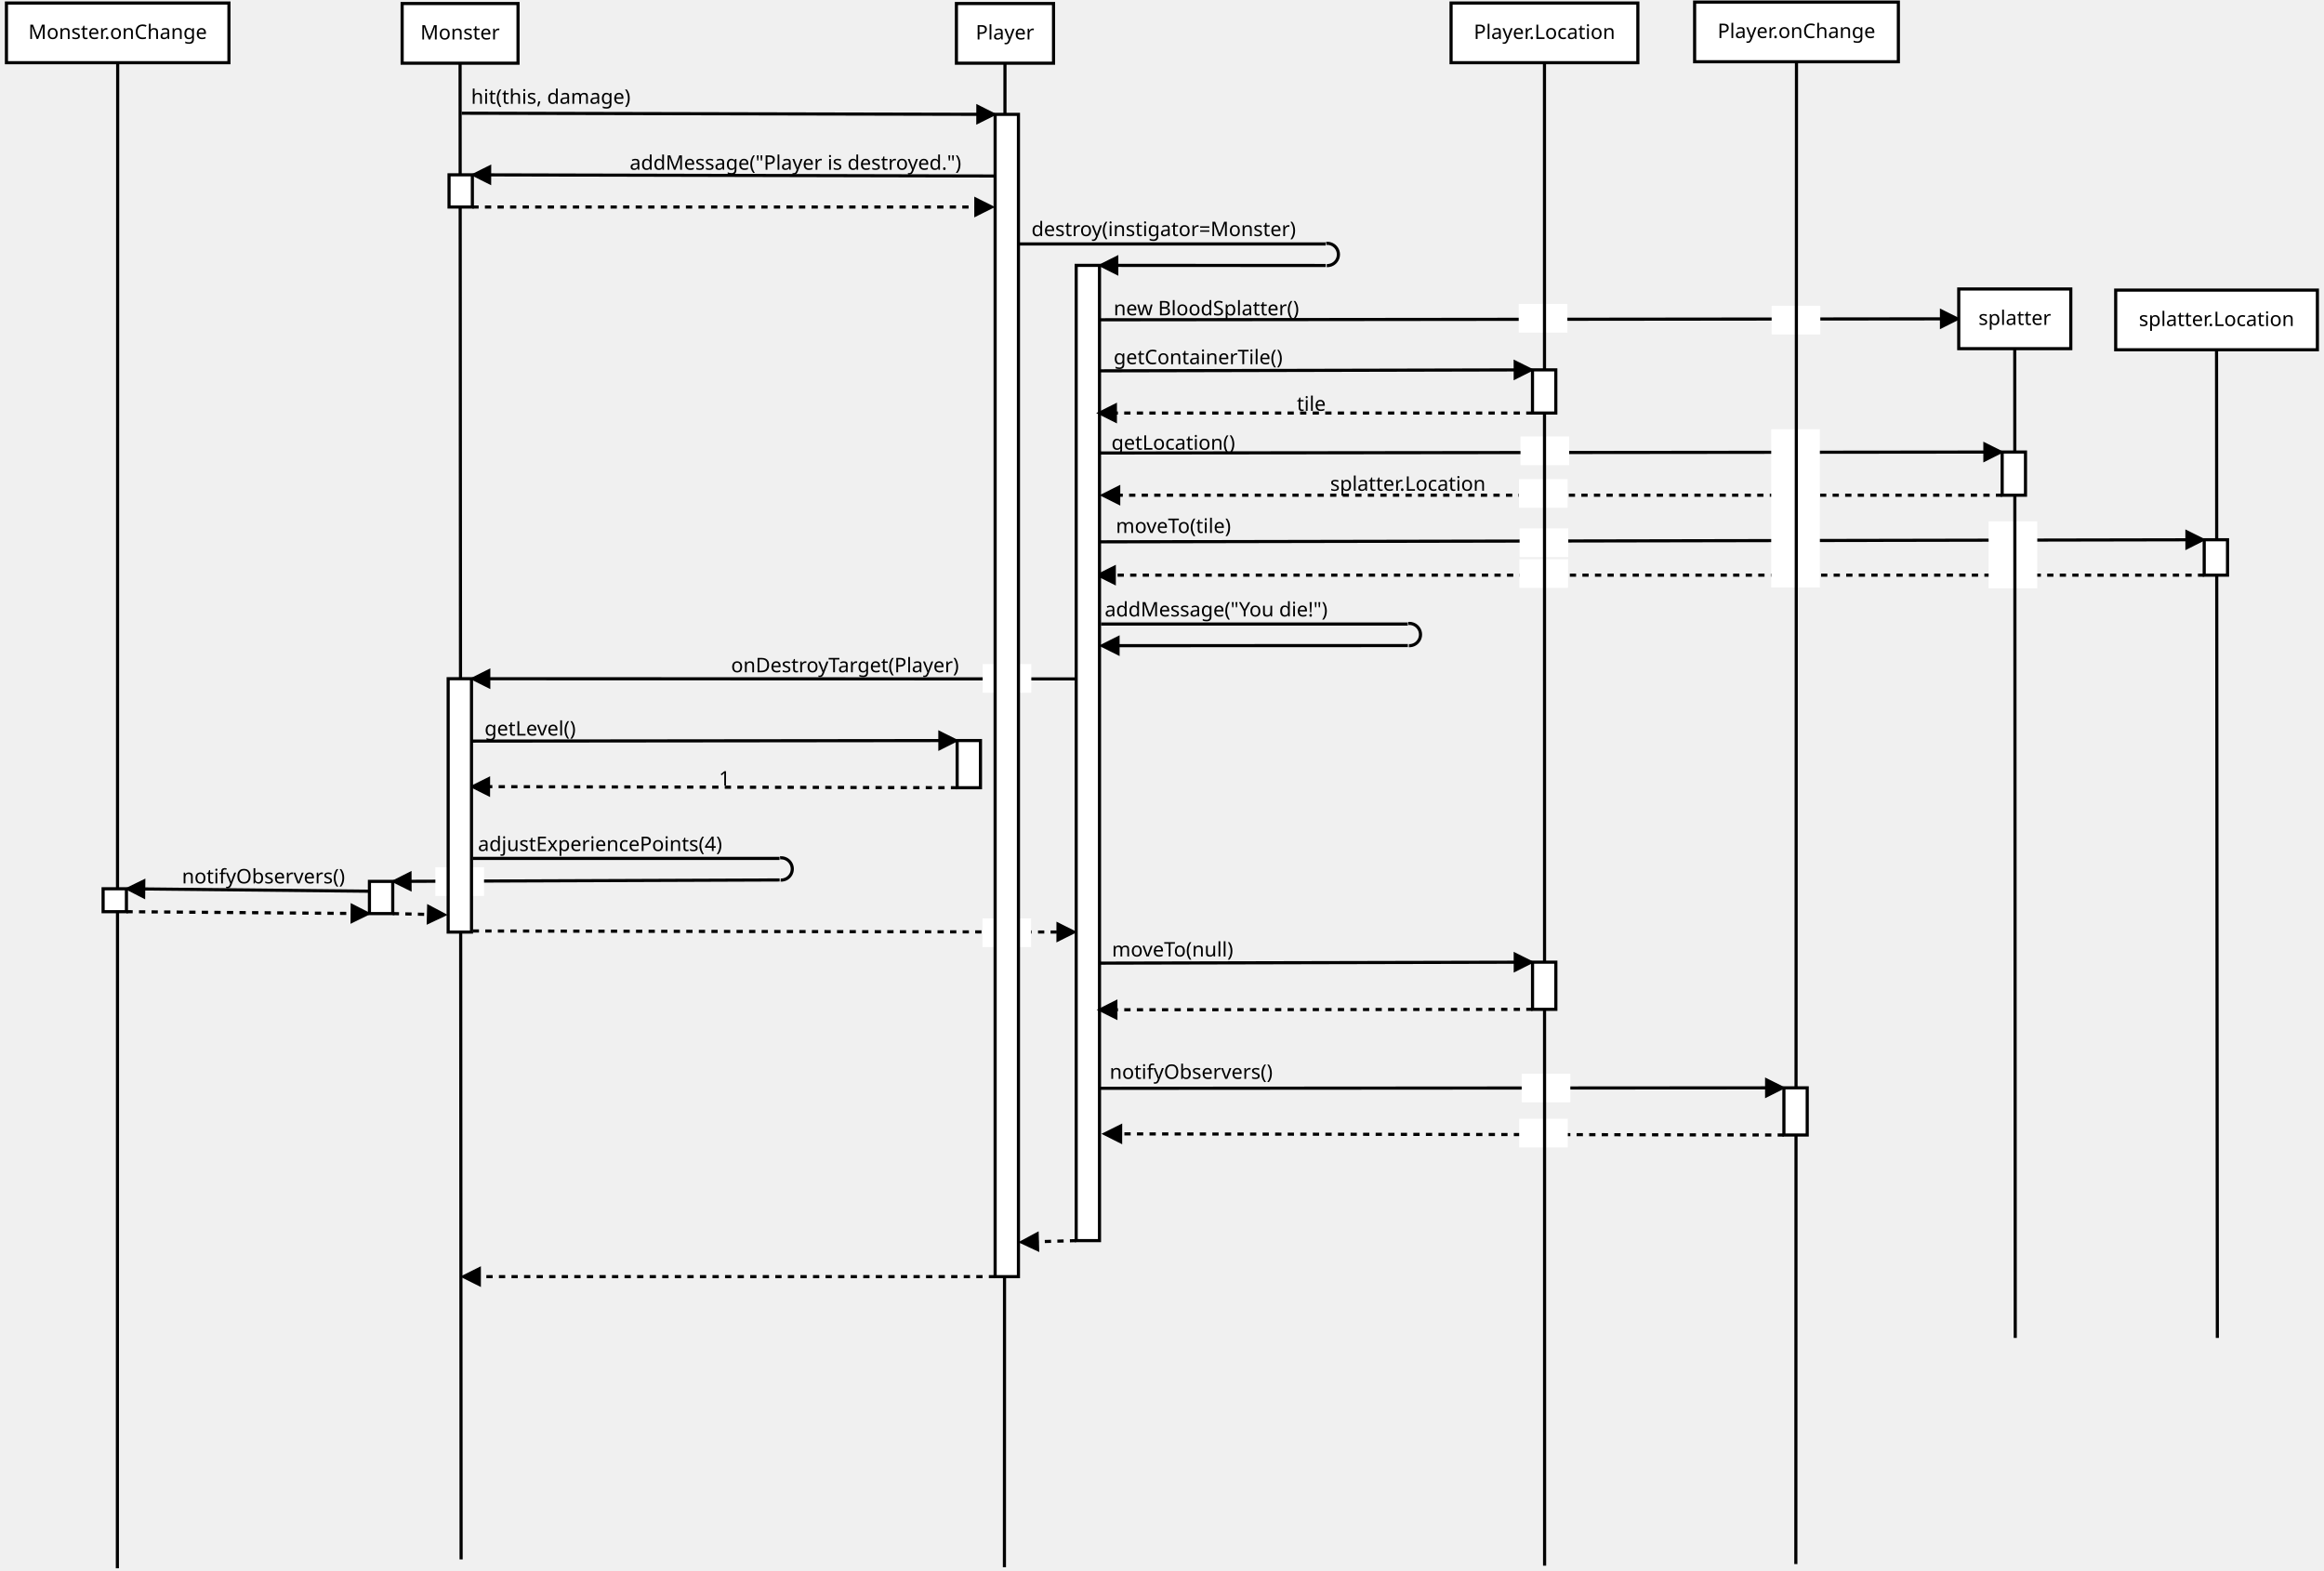
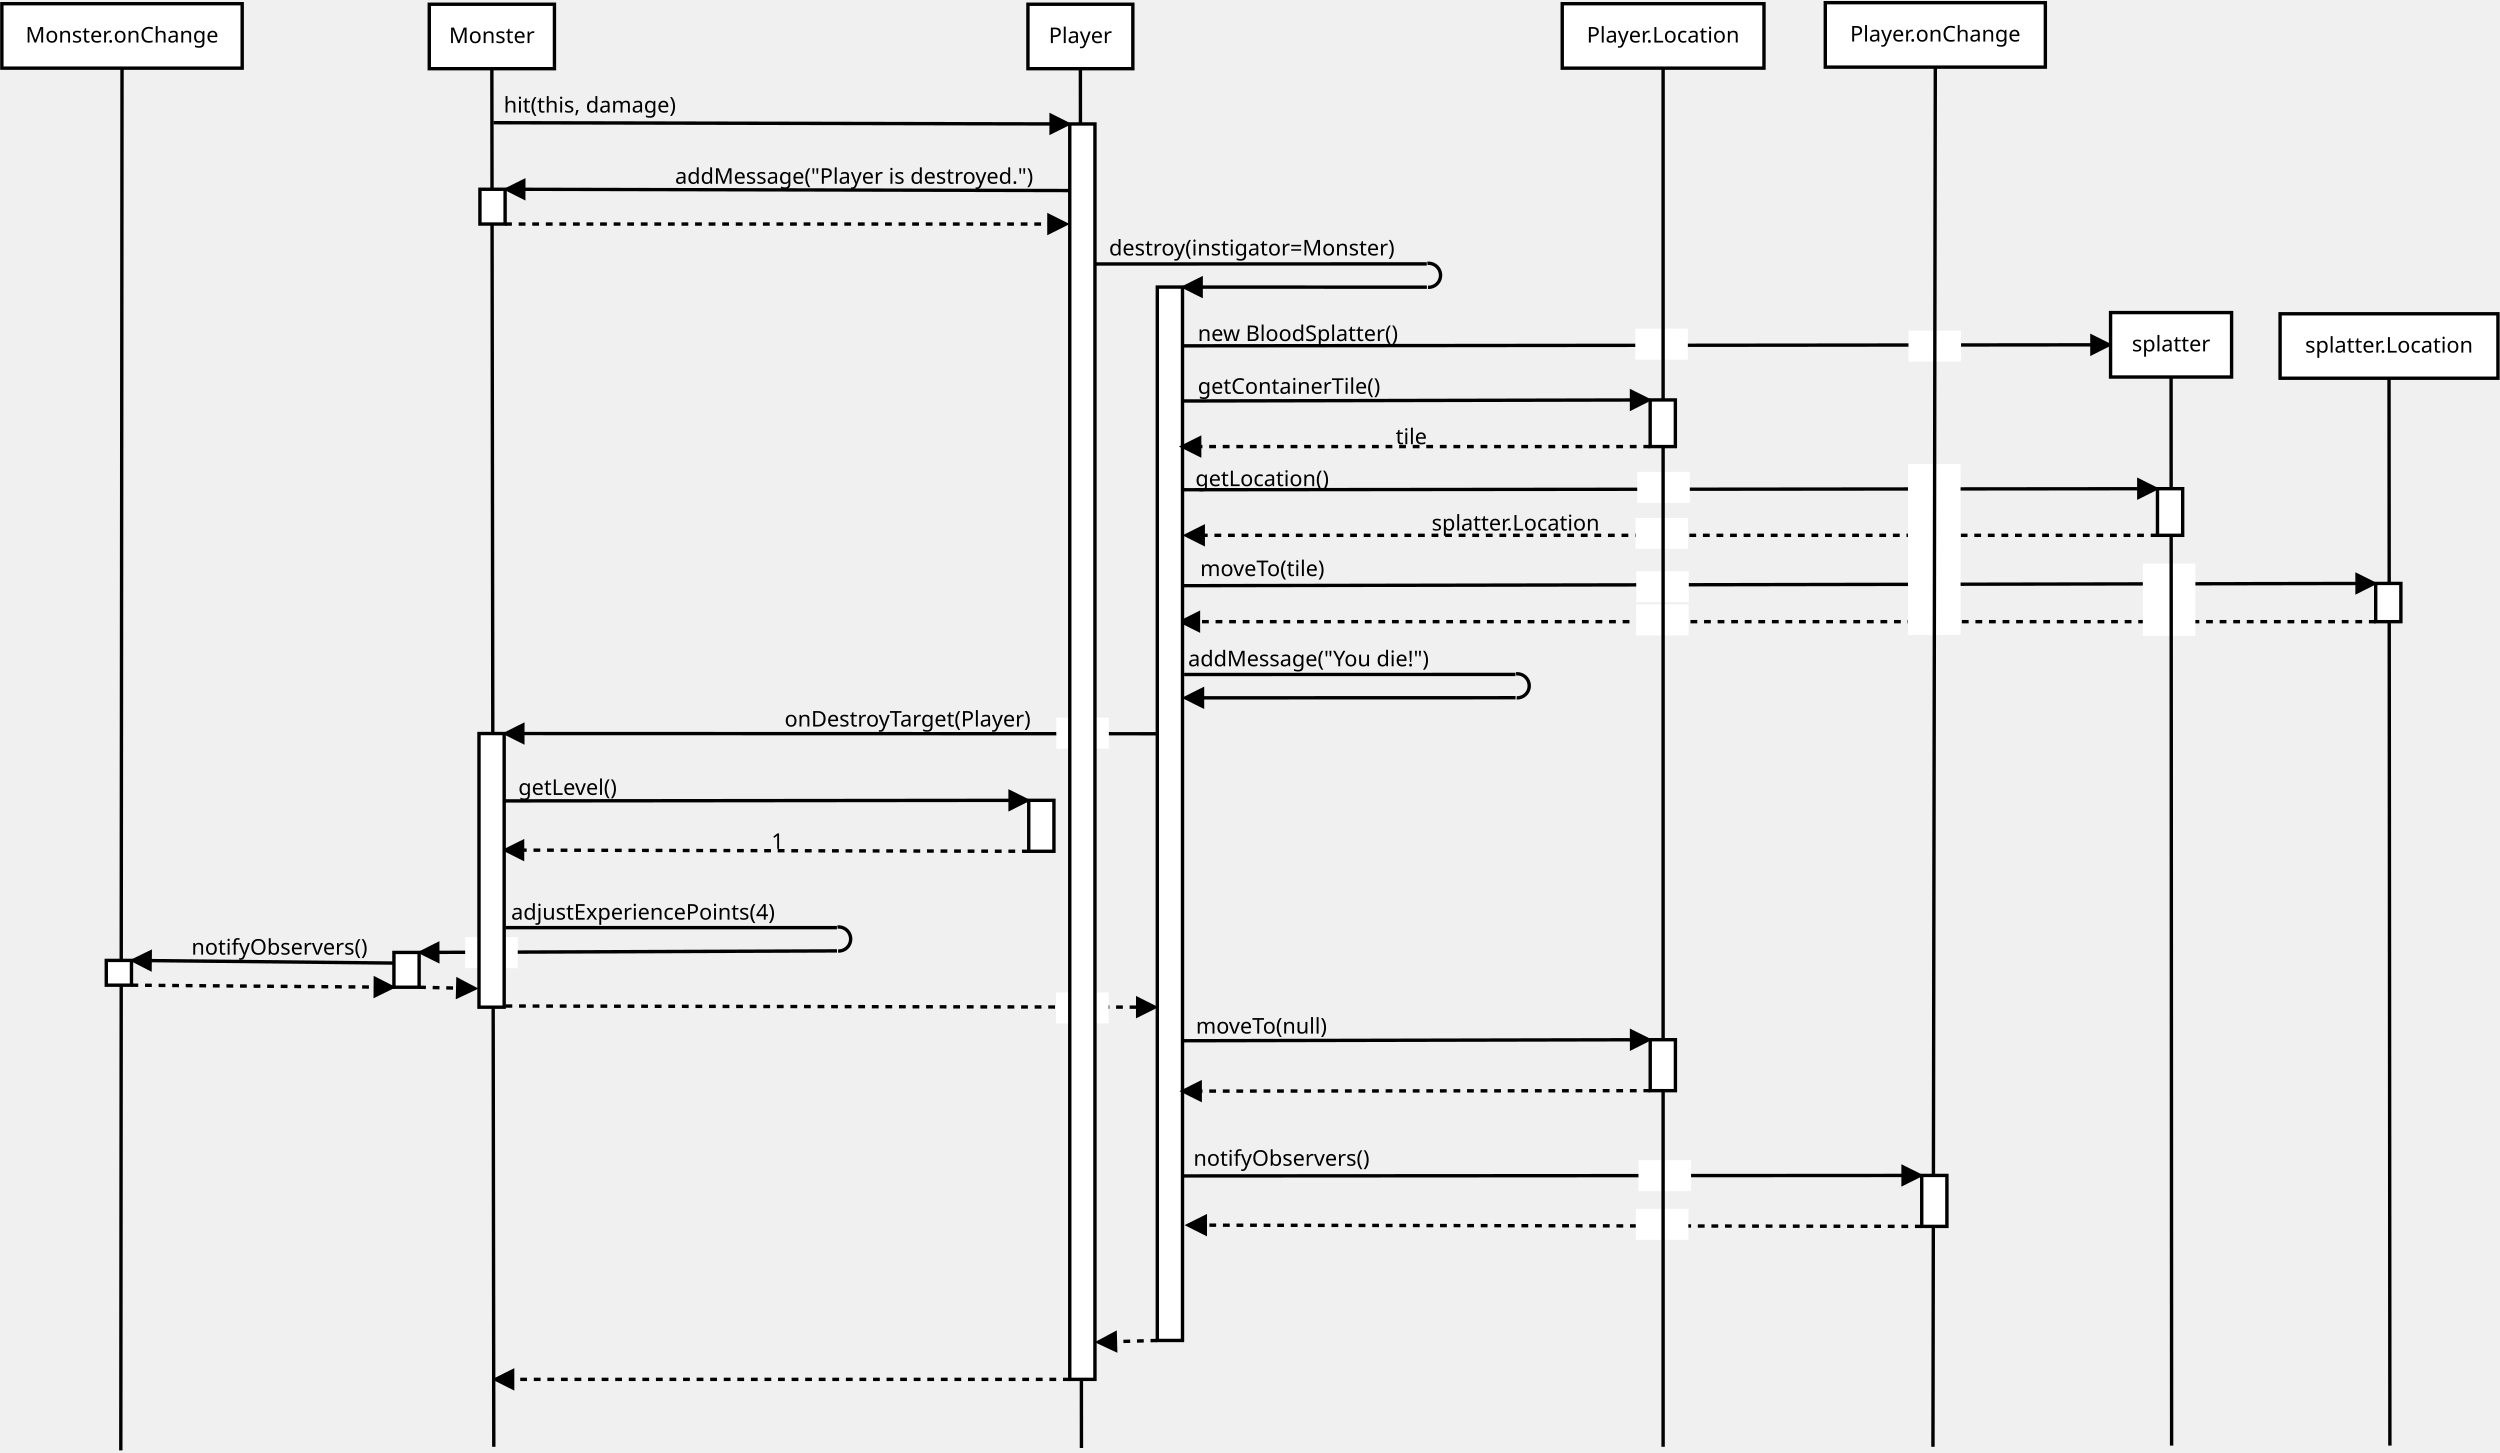
- <svg xmlns="http://www.w3.org/2000/svg" width="74cm" height="50cm" viewBox="73 247 1474 1000">
+ <svg xmlns="http://www.w3.org/2000/svg" width="74cm" height="43cm" viewBox="73 247 1474 856">
  <g>
    <line style="fill: none; fill-opacity:0; stroke-width: 2; stroke-dasharray: 4; stroke: #000000" x1="1473.71" y1="613.28" x2="779.605" y2="613.28" />
    <polygon style="fill: #000000" points="779.605,608.28 769.605,613.28 779.605,618.28 " />
    <polygon style="fill: none; fill-opacity:0; stroke-width: 2; stroke: #000000" points="779.605,608.28 769.605,613.28 779.605,618.28 " />
  </g>
  <g>
    <line style="fill: none; fill-opacity:0; stroke-width: 2; stroke: #000000" x1="765.776" y1="592.067" x2="1462.71" y2="590.754" />
    <polygon style="fill: #000000" points="1462.72,595.754 1472.71,590.735 1462.71,585.754 " />
    <polygon style="fill: none; fill-opacity:0; stroke-width: 2; stroke: #000000" points="1462.72,595.754 1472.71,590.735 1462.71,585.754 " />
  </g>
  <g>
    <line style="fill: none; fill-opacity:0; stroke-width: 2; stroke: #000000" x1="765.776" y1="535.499" x2="1334.05" y2="534.884" />
    <polygon style="fill: #000000" points="1334.05,539.884 1344.05,534.873 1334.04,529.884 " />
    <polygon style="fill: none; fill-opacity:0; stroke-width: 2; stroke: #000000" points="1334.05,539.884 1344.05,534.873 1334.04,529.884 " />
  </g>
  <g>
    <line style="fill: none; fill-opacity:0; stroke-width: 2; stroke: #000000" x1="769.312" y1="450.646" x2="1306.39" y2="450.051" />
    <polygon style="fill: #000000" points="1306.4,455.051 1316.39,450.04 1306.39,445.051 " />
    <polygon style="fill: none; fill-opacity:0; stroke-width: 2; stroke: #000000" points="1306.4,455.051 1316.39,450.04 1306.39,445.051 " />
  </g>
  <g>
    <line style="fill: none; fill-opacity:0; stroke-width: 2; stroke-dasharray: 4; stroke: #000000" x1="1345.05" y1="562.369" x2="782.433" y2="562.369" />
    <polygon style="fill: #000000" points="782.433,557.369 772.433,562.369 782.433,567.369 " />
    <polygon style="fill: none; fill-opacity:0; stroke-width: 2; stroke: #000000" points="782.433,557.369 772.433,562.369 782.433,567.369 " />
  </g>
  <g>
    <rect style="fill: #ffffff" x="1038.16" y="441.534" width="28.991" height="16.264" />
    <rect style="fill: none; fill-opacity:0; stroke-width: 2; stroke: #ffffff" x="1038.16" y="441.534" width="28.991" height="16.264" />
  </g>
  <g>
    <rect style="fill: #ffffff" x="1199.24" y="442.736" width="28.991" height="16.264" />
    <rect style="fill: none; fill-opacity:0; stroke-width: 2; stroke: #ffffff" x="1199.24" y="442.736" width="28.991" height="16.264" />
  </g>
  <g>
    <rect style="fill: #ffffff" x="1039.3" y="525.963" width="28.991" height="16.264" />
    <rect style="fill: none; fill-opacity:0; stroke-width: 2; stroke: #ffffff" x="1039.3" y="525.963" width="28.991" height="16.264" />
  </g>
  <g>
    <rect style="fill: #ffffff" x="1038.31" y="553.116" width="28.991" height="16.264" />
    <rect style="fill: none; fill-opacity:0; stroke-width: 2; stroke: #ffffff" x="1038.31" y="553.116" width="28.991" height="16.264" />
  </g>
  <g>
    <rect style="fill: #ffffff" x="1038.73" y="584.511" width="28.991" height="16.264" />
    <rect style="fill: none; fill-opacity:0; stroke-width: 2; stroke: #ffffff" x="1038.73" y="584.511" width="28.991" height="16.264" />
  </g>
  <g>
    <rect style="fill: #ffffff" x="1038.59" y="604.098" width="28.991" height="16.264" />
    <rect style="fill: none; fill-opacity:0; stroke-width: 2; stroke: #ffffff" x="1038.59" y="604.098" width="28.991" height="16.264" />
  </g>
  <g>
    <rect style="fill: #ffffff" x="1198.96" y="521.356" width="28.991" height="98.793" />
    <rect style="fill: none; fill-opacity:0; stroke-width: 2; stroke: #ffffff" x="1198.96" y="521.356" width="28.991" height="98.793" />
  </g>
  <g>
    <rect style="fill: #ffffff" x="1337.41" y="580.046" width="28.991" height="40.598" />
    <rect style="fill: none; fill-opacity:0; stroke-width: 2; stroke: #ffffff" x="1337.41" y="580.046" width="28.991" height="40.598" />
  </g>
  <g>
    <line style="fill: none; fill-opacity:0; stroke-width: 2; stroke: #000000" x1="767.897" y1="483.173" x2="1034.94" y2="482.571" />
    <polygon style="fill: #000000" points="1034.95,487.571 1044.94,482.549 1034.93,477.571 " />
    <polygon style="fill: none; fill-opacity:0; stroke-width: 2; stroke: #000000" points="1034.95,487.571 1044.94,482.549 1034.93,477.571 " />
  </g>
  <g>
    <line style="fill: none; fill-opacity:0; stroke-width: 2; stroke: #000000" x1="765.65" y1="940.08" x2="1195.05" y2="939.787" />
    <polygon style="fill: #000000" points="1195.05,944.787 1205.05,939.781 1195.05,934.787 " />
    <polygon style="fill: none; fill-opacity:0; stroke-width: 2; stroke: #000000" points="1195.05,944.787 1205.05,939.781 1195.05,934.787 " />
  </g>
  <g>
    <line style="fill: none; fill-opacity:0; stroke-width: 2; stroke-dasharray: 4; stroke: #000000" x1="1206.05" y1="969.822" x2="783.65" y2="969.099" />
    <polygon style="fill: #000000" points="783.658,964.099 773.65,969.082 783.641,974.099 " />
    <polygon style="fill: none; fill-opacity:0; stroke-width: 2; stroke: #000000" points="783.658,964.099 773.65,969.082 783.641,974.099 " />
  </g>
  <g>
    <line style="fill: none; fill-opacity:0; stroke-width: 2; stroke: #000000" x1="308.864" y1="814.603" x2="161.513" y2="813.114" />
    <polygon style="fill: #000000" points="161.564,808.115 151.514,813.013 161.463,818.114 " />
    <polygon style="fill: none; fill-opacity:0; stroke-width: 2; stroke: #000000" points="161.564,808.115 151.514,813.013 161.463,818.114 " />
  </g>
  <g>
    <line style="fill: none; fill-opacity:0; stroke-width: 2; stroke: #000000" x1="331.114" y1="808.263" x2="566.492" y2="807.39" />
    <polygon style="fill: #000000" points="331.095,803.263 321.114,808.3 331.132,813.263 " />
    <polygon style="fill: none; fill-opacity:0; stroke-width: 2; stroke: #000000" points="331.095,803.263 321.114,808.3 331.132,813.263 " />
  </g>
  <g>
    <rect style="fill: #ffffff" x="348.264" y="800.303" width="28.991" height="16.264" />
    <rect style="fill: none; fill-opacity:0; stroke-width: 2; stroke: #ffffff" x="348.264" y="800.303" width="28.991" height="16.264" />
  </g>
  <g>
    <rect style="fill: #ffffff" x="1038.45" y="960.48" width="28.991" height="16.264" />
    <rect style="fill: none; fill-opacity:0; stroke-width: 2; stroke: #ffffff" x="1038.45" y="960.48" width="28.991" height="16.264" />
  </g>
  <g>
    <rect style="fill: #ffffff" x="1040.05" y="931.78" width="28.991" height="16.264" />
    <rect style="fill: none; fill-opacity:0; stroke-width: 2; stroke: #ffffff" x="1040.05" y="931.78" width="28.991" height="16.264" />
  </g>
  <g>
    <line style="fill: none; fill-opacity:0; stroke-width: 2; stroke: #000000" x1="763.967" y1="860.381" x2="1034.97" y2="859.779" />
    <polygon style="fill: #000000" points="1034.98,864.779 1044.97,859.757 1034.96,854.779 " />
    <polygon style="fill: none; fill-opacity:0; stroke-width: 2; stroke: #000000" points="1034.98,864.779 1044.97,859.757 1034.96,854.779 " />
  </g>
  <g>
    <line style="fill: none; fill-opacity:0; stroke-width: 2; stroke-dasharray: 4; stroke: #000000" x1="363.037" y1="839.875" x2="743.775" y2="840.562" />
    <polygon style="fill: #000000" points="743.766,845.562 753.775,840.58 743.784,835.562 " />
    <polygon style="fill: none; fill-opacity:0; stroke-width: 2; stroke: #000000" points="743.766,845.562 753.775,840.58 743.784,835.562 " />
  </g>
  <g>
    <rect style="fill: #ffffff" x="696.66" y="832.884" width="28.991" height="16.264" />
    <rect style="fill: none; fill-opacity:0; stroke-width: 2; stroke: #ffffff" x="696.66" y="832.884" width="28.991" height="16.264" />
  </g>
  <g>
    <line style="fill: none; fill-opacity:0; stroke-width: 2; stroke: #000000" x1="759.017" y1="679.361" x2="381.26" y2="679.234" />
    <polygon style="fill: #000000" points="381.262,674.234 371.26,679.23 381.258,684.234 " />
    <polygon style="fill: none; fill-opacity:0; stroke-width: 2; stroke: #000000" points="381.262,674.234 371.26,679.23 381.258,684.234 " />
  </g>
  <g>
    <rect style="fill: #ffffff" x="696.792" y="670.876" width="28.991" height="16.264" />
    <rect style="fill: none; fill-opacity:0; stroke-width: 2; stroke: #ffffff" x="696.792" y="670.876" width="28.991" height="16.264" />
  </g>
  <g>
    <rect style="fill: #ffffff" x="326.1" y="249.244" width="73.8" height="38" />
    <rect style="fill: none; fill-opacity:0; stroke-width: 2; stroke: #000000" x="326.1" y="249.244" width="73.8" height="38" />
    <text font-size="12.8" style="fill: #000000;text-anchor:middle;font-family:sans-serif;font-style:normal;font-weight:normal" x="363" y="272.144">
      <tspan x="363" y="272.144">Monster</tspan>
    </text>
  </g>
  <g>
    <rect style="fill: #ffffff" x="679.075" y="249.244" width="61.85" height="38" />
    <rect style="fill: none; fill-opacity:0; stroke-width: 2; stroke: #000000" x="679.075" y="249.244" width="61.85" height="38" />
    <text font-size="12.8" style="fill: #000000;text-anchor:middle;font-family:sans-serif;font-style:normal;font-weight:normal" x="710" y="272.144">
      <tspan x="710" y="272.144">Player</tspan>
    </text>
  </g>
  <text font-size="12.8" style="fill: #000000;text-anchor:start;font-family:sans-serif;font-style:normal;font-weight:normal" x="370" y="313.102">
    <tspan x="370" y="313.102">hit(this, damage)</tspan>
  </text>
-   <line style="fill: none; fill-opacity:0; stroke-width: 2; stroke: #000000" x1="363" y1="287.244" x2="363.65" y2="1240.08" />
-   <line style="fill: none; fill-opacity:0; stroke-width: 2; stroke: #000000" x1="710" y1="287.244" x2="709.65" y2="1245.08" />
+   <line style="fill: none; fill-opacity:0; stroke-width: 2; stroke: #000000" x1="363" y1="287.244" x2="364.139" y2="1099.77" />
+   <line style="fill: none; fill-opacity:0; stroke-width: 2; stroke: #000000" x1="710" y1="287.244" x2="710.622" y2="1100.48" />
  <g>
    <line style="fill: none; fill-opacity:0; stroke-width: 2; stroke: #000000" x1="364" y1="319.102" x2="692.732" y2="319.807" />
    <polygon style="fill: #000000" points="692.721,324.807 702.732,319.829 692.742,314.807 " />
    <polygon style="fill: none; fill-opacity:0; stroke-width: 2; stroke: #000000" points="692.721,324.807 702.732,319.829 692.742,314.807 " />
  </g>
  <g>
    <line style="fill: none; fill-opacity:0; stroke-width: 2; stroke: #000000" x1="707" y1="359.102" x2="381.816" y2="358.36" />
    <polygon style="fill: #000000" points="381.827,353.36 371.816,358.337 381.804,363.36 " />
    <polygon style="fill: none; fill-opacity:0; stroke-width: 2; stroke: #000000" points="381.827,353.36 371.816,358.337 381.804,363.36 " />
  </g>
  <text font-size="12.8" style="fill: #000000;text-anchor:start;font-family:sans-serif;font-style:normal;font-weight:normal" x="471" y="355.102">
    <tspan x="471" y="355.102">addMessage("Player is destroyed.")</tspan>
  </text>
  <text font-size="12.8" style="fill: #000000;text-anchor:start;font-family:sans-serif;font-style:normal;font-weight:normal" x="726.879" y="397.365">
    <tspan x="726.879" y="397.365">destroy(instigator=Monster)</tspan>
  </text>
  <line style="fill: none; fill-opacity:0; stroke-width: 2; stroke: #000000" x1="718.879" y1="402.365" x2="914.227" y2="402.352" />
  <g>
    <line style="fill: none; fill-opacity:0; stroke-width: 2; stroke: #000000" x1="781.2" y1="416.003" x2="914.284" y2="416.071" />
    <polygon style="fill: #000000" points="781.202,411.003 771.2,415.998 781.197,421.003 " />
    <polygon style="fill: none; fill-opacity:0; stroke-width: 2; stroke: #000000" points="781.202,411.003 771.2,415.998 781.197,421.003 " />
  </g>
  <path style="fill: none; fill-opacity:0; stroke-width: 2; stroke: #000000" d="M 914.934,416.141 A 7.091,7.091 0 1 0 914.581,401.999" />
  <line style="fill: none; fill-opacity:0; stroke-width: 2; stroke: #000000" x1="771.168" y1="644.415" x2="966.516" y2="644.402" />
  <g>
    <line style="fill: none; fill-opacity:0; stroke-width: 2; stroke: #000000" x1="782.001" y1="658.187" x2="966.573" y2="658.12" />
    <polygon style="fill: #000000" points="782,653.187 772.001,658.19 782.003,663.187 " />
    <polygon style="fill: none; fill-opacity:0; stroke-width: 2; stroke: #000000" points="782,653.187 772.001,658.19 782.003,663.187 " />
  </g>
  <path style="fill: none; fill-opacity:0; stroke-width: 2; stroke: #000000" d="M 967.223,658.191 A 7.091,7.091 0 1 0 966.87,644.048" />
  <text font-size="12.8" style="fill: #000000;text-anchor:start;font-family:sans-serif;font-style:normal;font-weight:normal" x="773.513" y="639.587">
    <tspan x="773.513" y="639.587">addMessage("You die!")</tspan>
  </text>
  <text font-size="12.8" style="fill: #000000;text-anchor:start;font-family:sans-serif;font-style:normal;font-weight:normal" x="535.572" y="675.119">
    <tspan x="535.572" y="675.119">onDestroyTarget(Player)</tspan>
  </text>
  <text font-size="12.8" style="fill: #000000;text-anchor:start;font-family:sans-serif;font-style:normal;font-weight:normal" x="378.594" y="715.424">
    <tspan x="378.594" y="715.424">getLevel()</tspan>
  </text>
  <g>
    <line style="fill: none; fill-opacity:0; stroke-width: 2; stroke: #000000" x1="365.159" y1="718.959" x2="668.548" y2="718.628" />
    <polygon style="fill: #000000" points="668.554,723.628 678.548,718.617 668.543,713.628 " />
    <polygon style="fill: none; fill-opacity:0; stroke-width: 2; stroke: #000000" points="668.554,723.628 678.548,718.617 668.543,713.628 " />
  </g>
  <line style="fill: none; fill-opacity:0; stroke-width: 2; stroke: #000000" x1="371.087" y1="793.685" x2="566.435" y2="793.672" />
  <path style="fill: none; fill-opacity:0; stroke-width: 2; stroke: #000000" d="M 567.142,807.461 A 7.091,7.091 0 1 0 566.789,793.319" />
  <text font-size="12.8" style="fill: #000000;text-anchor:start;font-family:sans-serif;font-style:normal;font-weight:normal" x="374.351" y="788.963">
    <tspan x="374.351" y="788.963">adjustExperiencePoints(4)</tspan>
  </text>
  <g>
    <line style="fill: none; fill-opacity:0; stroke-width: 2; stroke-dasharray: 4; stroke: #000000" x1="679.548" y1="748.658" x2="381.108" y2="747.976" />
    <polygon style="fill: #000000" points="381.12,742.976 371.109,747.953 381.097,752.976 " />
    <polygon style="fill: none; fill-opacity:0; stroke-width: 2; stroke: #000000" points="381.12,742.976 371.109,747.953 381.097,752.976 " />
  </g>
  <text font-size="12.8" style="fill: #000000;text-anchor:start;font-family:sans-serif;font-style:normal;font-weight:normal" x="527.793" y="747.244">
    <tspan x="527.793" y="747.244">1</tspan>
  </text>
  <g>
    <line style="fill: none; fill-opacity:0; stroke-width: 2; stroke-dasharray: 4; stroke: #000000" x1="370.816" y1="378.841" x2="691.449" y2="378.841" />
    <polygon style="fill: #000000" points="691.449,383.841 701.449,378.841 691.449,373.841 " />
    <polygon style="fill: none; fill-opacity:0; stroke-width: 2; stroke: #000000" points="691.449,383.841 701.449,378.841 691.449,373.841 " />
  </g>
  <g>
    <rect style="fill: #ffffff" x="355.966" y="358.335" width="14.849" height="20.506" />
    <rect style="fill: none; fill-opacity:0; stroke-width: 2; stroke: #000000" x="355.966" y="358.335" width="14.849" height="20.506" />
  </g>
  <g>
    <rect style="fill: #ffffff" x="703.732" y="319.831" width="14.849" height="740.188" />
    <rect style="fill: none; fill-opacity:0; stroke-width: 2; stroke: #000000" x="703.732" y="319.831" width="14.849" height="740.188" />
  </g>
  <g>
    <rect style="fill: #ffffff" x="355.411" y="679.23" width="14.849" height="161.352" />
    <rect style="fill: none; fill-opacity:0; stroke-width: 2; stroke: #000000" x="355.411" y="679.23" width="14.849" height="161.352" />
  </g>
  <g>
    <rect style="fill: #ffffff" x="679.548" y="718.616" width="14.849" height="30.042" />
    <rect style="fill: none; fill-opacity:0; stroke-width: 2; stroke: #000000" x="679.548" y="718.616" width="14.849" height="30.042" />
  </g>
  <g>
    <rect style="fill: #ffffff" x="755.35" y="415.997" width="14.849" height="621.083" />
    <rect style="fill: none; fill-opacity:0; stroke-width: 2; stroke: #000000" x="755.35" y="415.997" width="14.849" height="621.083" />
  </g>
  <g>
    <rect style="fill: #ffffff" x="994.092" y="248.926" width="118.95" height="38" />
    <rect style="fill: none; fill-opacity:0; stroke-width: 2; stroke: #000000" x="994.092" y="248.926" width="118.95" height="38" />
    <text font-size="12.8" style="fill: #000000;text-anchor:middle;font-family:sans-serif;font-style:normal;font-weight:normal" x="1053.57" y="271.826">
      <tspan x="1053.57" y="271.826">Player.Location</tspan>
    </text>
  </g>
-   <line style="fill: none; fill-opacity:0; stroke-width: 2; stroke: #000000" x1="1053.57" y1="286.926" x2="1053.65" y2="1244.08" />
+   <line style="fill: none; fill-opacity:0; stroke-width: 2; stroke: #000000" x1="1053.57" y1="286.926" x2="1053.57" y2="1099.77" />
  <text font-size="12.8" style="fill: #000000;text-anchor:start;font-family:sans-serif;font-style:normal;font-weight:normal" x="778.109" y="856.138">
    <tspan x="778.109" y="856.138">moveTo(null)</tspan>
  </text>
  <g>
    <rect style="fill: #ffffff" x="1045.97" y="859.754" width="14.849" height="30.042" />
    <rect style="fill: none; fill-opacity:0; stroke-width: 2; stroke: #000000" x="1045.97" y="859.754" width="14.849" height="30.042" />
  </g>
  <g>
    <line style="fill: none; fill-opacity:0; stroke-width: 2; stroke-dasharray: 4; stroke: #000000" x1="1045.97" y1="889.796" x2="780.624" y2="890.068" />
    <polygon style="fill: #000000" points="780.619,885.068 770.624,890.078 780.629,895.068 " />
    <polygon style="fill: none; fill-opacity:0; stroke-width: 2; stroke: #000000" points="780.619,885.068 770.624,890.078 780.629,895.068 " />
  </g>
  <g>
    <rect style="fill: #ffffff" x="1149.19" y="248.324" width="129.75" height="38" />
    <rect style="fill: none; fill-opacity:0; stroke-width: 2; stroke: #000000" x="1149.19" y="248.324" width="129.75" height="38" />
    <text font-size="12.8" style="fill: #000000;text-anchor:middle;font-family:sans-serif;font-style:normal;font-weight:normal" x="1214.06" y="271.224">
      <tspan x="1214.06" y="271.224">Player.onChange</tspan>
    </text>
  </g>
-   <line style="fill: none; fill-opacity:0; stroke-width: 2; stroke: #000000" x1="1214.06" y1="286.324" x2="1213.65" y2="1243.08" />
+   <line style="fill: none; fill-opacity:0; stroke-width: 2; stroke: #000000" x1="1214.06" y1="286.324" x2="1212.67" y2="1099.77" />
  <text font-size="12.8" style="fill: #000000;text-anchor:start;font-family:sans-serif;font-style:normal;font-weight:normal" x="776.65" y="934.08">
    <tspan x="776.65" y="934.08">notifyObservers()</tspan>
  </text>
  <g>
    <rect style="fill: #ffffff" x="1206.05" y="939.78" width="14.849" height="30.042" />
    <rect style="fill: none; fill-opacity:0; stroke-width: 2; stroke: #000000" x="1206.05" y="939.78" width="14.849" height="30.042" />
  </g>
  <g>
    <line style="fill: none; fill-opacity:0; stroke-width: 2; stroke-dasharray: 4; stroke: #000000" x1="755.35" y1="1037.08" x2="730.645" y2="1037.77" />
    <polygon style="fill: #000000" points="730.505,1032.77 720.649,1038.05 730.785,1042.77 " />
    <polygon style="fill: none; fill-opacity:0; stroke-width: 2; stroke: #000000" points="730.505,1032.77 720.649,1038.05 730.785,1042.77 " />
  </g>
  <g>
    <line style="fill: none; fill-opacity:0; stroke-width: 2; stroke-dasharray: 4; stroke: #000000" x1="703.732" y1="1060.02" x2="375.247" y2="1060.02" />
    <polygon style="fill: #000000" points="375.247,1055.02 365.247,1060.02 375.247,1065.02 " />
    <polygon style="fill: none; fill-opacity:0; stroke-width: 2; stroke: #000000" points="375.247,1055.02 365.247,1060.02 375.247,1065.02 " />
  </g>
  <g>
    <rect style="fill: #ffffff" x="74.099" y="248.928" width="141.7" height="38" />
    <rect style="fill: none; fill-opacity:0; stroke-width: 2; stroke: #000000" x="74.099" y="248.928" width="141.7" height="38" />
    <text font-size="12.8" style="fill: #000000;text-anchor:middle;font-family:sans-serif;font-style:normal;font-weight:normal" x="144.949" y="271.828">
      <tspan x="144.949" y="271.828">Monster.onChange</tspan>
    </text>
  </g>
-   <line style="fill: none; fill-opacity:0; stroke-width: 2; stroke: #000000" x1="144.949" y1="286.928" x2="144.748" y2="1245.76" />
+   <line style="fill: none; fill-opacity:0; stroke-width: 2; stroke: #000000" x1="144.949" y1="286.928" x2="144.229" y2="1101.89" />
  <g>
    <rect style="fill: #ffffff" x="305.264" y="808.303" width="14.849" height="20.506" />
    <rect style="fill: none; fill-opacity:0; stroke-width: 2; stroke: #000000" x="305.264" y="808.303" width="14.849" height="20.506" />
  </g>
  <g>
    <line style="fill: none; fill-opacity:0; stroke-width: 2; stroke-dasharray: 4; stroke: #000000" x1="320.114" y1="828.809" x2="342.867" y2="829.345" />
    <polygon style="fill: #000000" points="342.75,834.343 352.865,829.58 342.985,824.346 " />
    <polygon style="fill: none; fill-opacity:0; stroke-width: 2; stroke: #000000" points="342.75,834.343 352.865,829.58 342.985,824.346 " />
  </g>
  <g>
    <rect style="fill: #ffffff" x="135.664" y="813.003" width="14.849" height="14.6" />
    <rect style="fill: none; fill-opacity:0; stroke-width: 2; stroke: #000000" x="135.664" y="813.003" width="14.849" height="14.6" />
  </g>
  <g>
    <line style="fill: none; fill-opacity:0; stroke-width: 2; stroke-dasharray: 4; stroke: #000000" x1="150.514" y1="827.603" x2="294.265" y2="828.724" />
    <polygon style="fill: #000000" points="294.226,833.724 304.264,828.802 294.304,823.724 " />
    <polygon style="fill: none; fill-opacity:0; stroke-width: 2; stroke: #000000" points="294.226,833.724 304.264,828.802 294.304,823.724 " />
  </g>
  <text font-size="12.8" style="fill: #000000;text-anchor:start;font-family:sans-serif;font-style:normal;font-weight:normal" x="185.864" y="809.603">
    <tspan x="185.864" y="809.603">notifyObservers()</tspan>
  </text>
  <g>
    <rect style="fill: #ffffff" x="1317.39" y="431.039" width="71.35" height="38" />
    <rect style="fill: none; fill-opacity:0; stroke-width: 2; stroke: #000000" x="1317.39" y="431.039" width="71.35" height="38" />
    <text font-size="12.8" style="fill: #000000;text-anchor:middle;font-family:sans-serif;font-style:normal;font-weight:normal" x="1353.07" y="453.939">
      <tspan x="1353.07" y="453.939">splatter</tspan>
    </text>
  </g>
  <text font-size="12.8" style="fill: #000000;text-anchor:start;font-family:sans-serif;font-style:normal;font-weight:normal" x="779.211" y="447.817">
    <tspan x="779.211" y="447.817">new BloodSplatter()</tspan>
  </text>
  <text font-size="12.8" style="fill: #000000;text-anchor:start;font-family:sans-serif;font-style:normal;font-weight:normal" x="779.211" y="478.93">
    <tspan x="779.211" y="478.93">getContainerTile()</tspan>
  </text>
  <text font-size="12.8" style="fill: #000000;text-anchor:start;font-family:sans-serif;font-style:normal;font-weight:normal" x="895.884" y="508.628">
    <tspan x="895.884" y="508.628">tile</tspan>
  </text>
  <text font-size="12.8" style="fill: #000000;text-anchor:start;font-family:sans-serif;font-style:normal;font-weight:normal" x="780.625" y="586.41">
    <tspan x="780.625" y="586.41">moveTo(tile)</tspan>
  </text>
  <g>
    <line style="fill: none; fill-opacity:0; stroke-width: 2; stroke-dasharray: 4; stroke: #000000" x1="1045.94" y1="510.043" x2="780.312" y2="510.043" />
    <polygon style="fill: #000000" points="780.312,505.043 770.312,510.043 780.312,515.043 " />
    <polygon style="fill: none; fill-opacity:0; stroke-width: 2; stroke: #000000" points="780.312,505.043 770.312,510.043 780.312,515.043 " />
  </g>
  <text font-size="12.8" style="fill: #000000;text-anchor:start;font-family:sans-serif;font-style:normal;font-weight:normal" x="777.797" y="533.377">
    <tspan x="777.797" y="533.377">getLocation()</tspan>
  </text>
  <text font-size="12.8" style="fill: #000000;text-anchor:start;font-family:sans-serif;font-style:normal;font-weight:normal" x="917.097" y="559.54">
    <tspan x="917.097" y="559.54">splatter.Location</tspan>
  </text>
  <g>
    <rect style="fill: #ffffff" x="1417.34" y="431.746" width="128.45" height="38" />
    <rect style="fill: none; fill-opacity:0; stroke-width: 2; stroke: #000000" x="1417.34" y="431.746" width="128.45" height="38" />
    <text font-size="12.8" style="fill: #000000;text-anchor:middle;font-family:sans-serif;font-style:normal;font-weight:normal" x="1481.57" y="454.646">
      <tspan x="1481.57" y="454.646">splatter.Location</tspan>
    </text>
  </g>
  <g>
    <rect style="fill: #ffffff" x="1045.94" y="482.546" width="14.849" height="27.496" />
    <rect style="fill: none; fill-opacity:0; stroke-width: 2; stroke: #000000" x="1045.94" y="482.546" width="14.849" height="27.496" />
  </g>
  <line style="fill: none; fill-opacity:0; stroke-width: 2; stroke: #000000" x1="1353.07" y1="469.039" x2="1353.38" y2="1099.06" />
  <g>
    <rect style="fill: #ffffff" x="1345.05" y="534.872" width="14.849" height="27.496" />
    <rect style="fill: none; fill-opacity:0; stroke-width: 2; stroke: #000000" x="1345.05" y="534.872" width="14.849" height="27.496" />
  </g>
  <line style="fill: none; fill-opacity:0; stroke-width: 2; stroke: #000000" x1="1481.57" y1="469.746" x2="1482.08" y2="1099.06" />
  <g>
    <rect style="fill: #ffffff" x="1473.71" y="590.734" width="14.849" height="22.547" />
    <rect style="fill: none; fill-opacity:0; stroke-width: 2; stroke: #000000" x="1473.71" y="590.734" width="14.849" height="22.547" />
  </g>
</svg>
